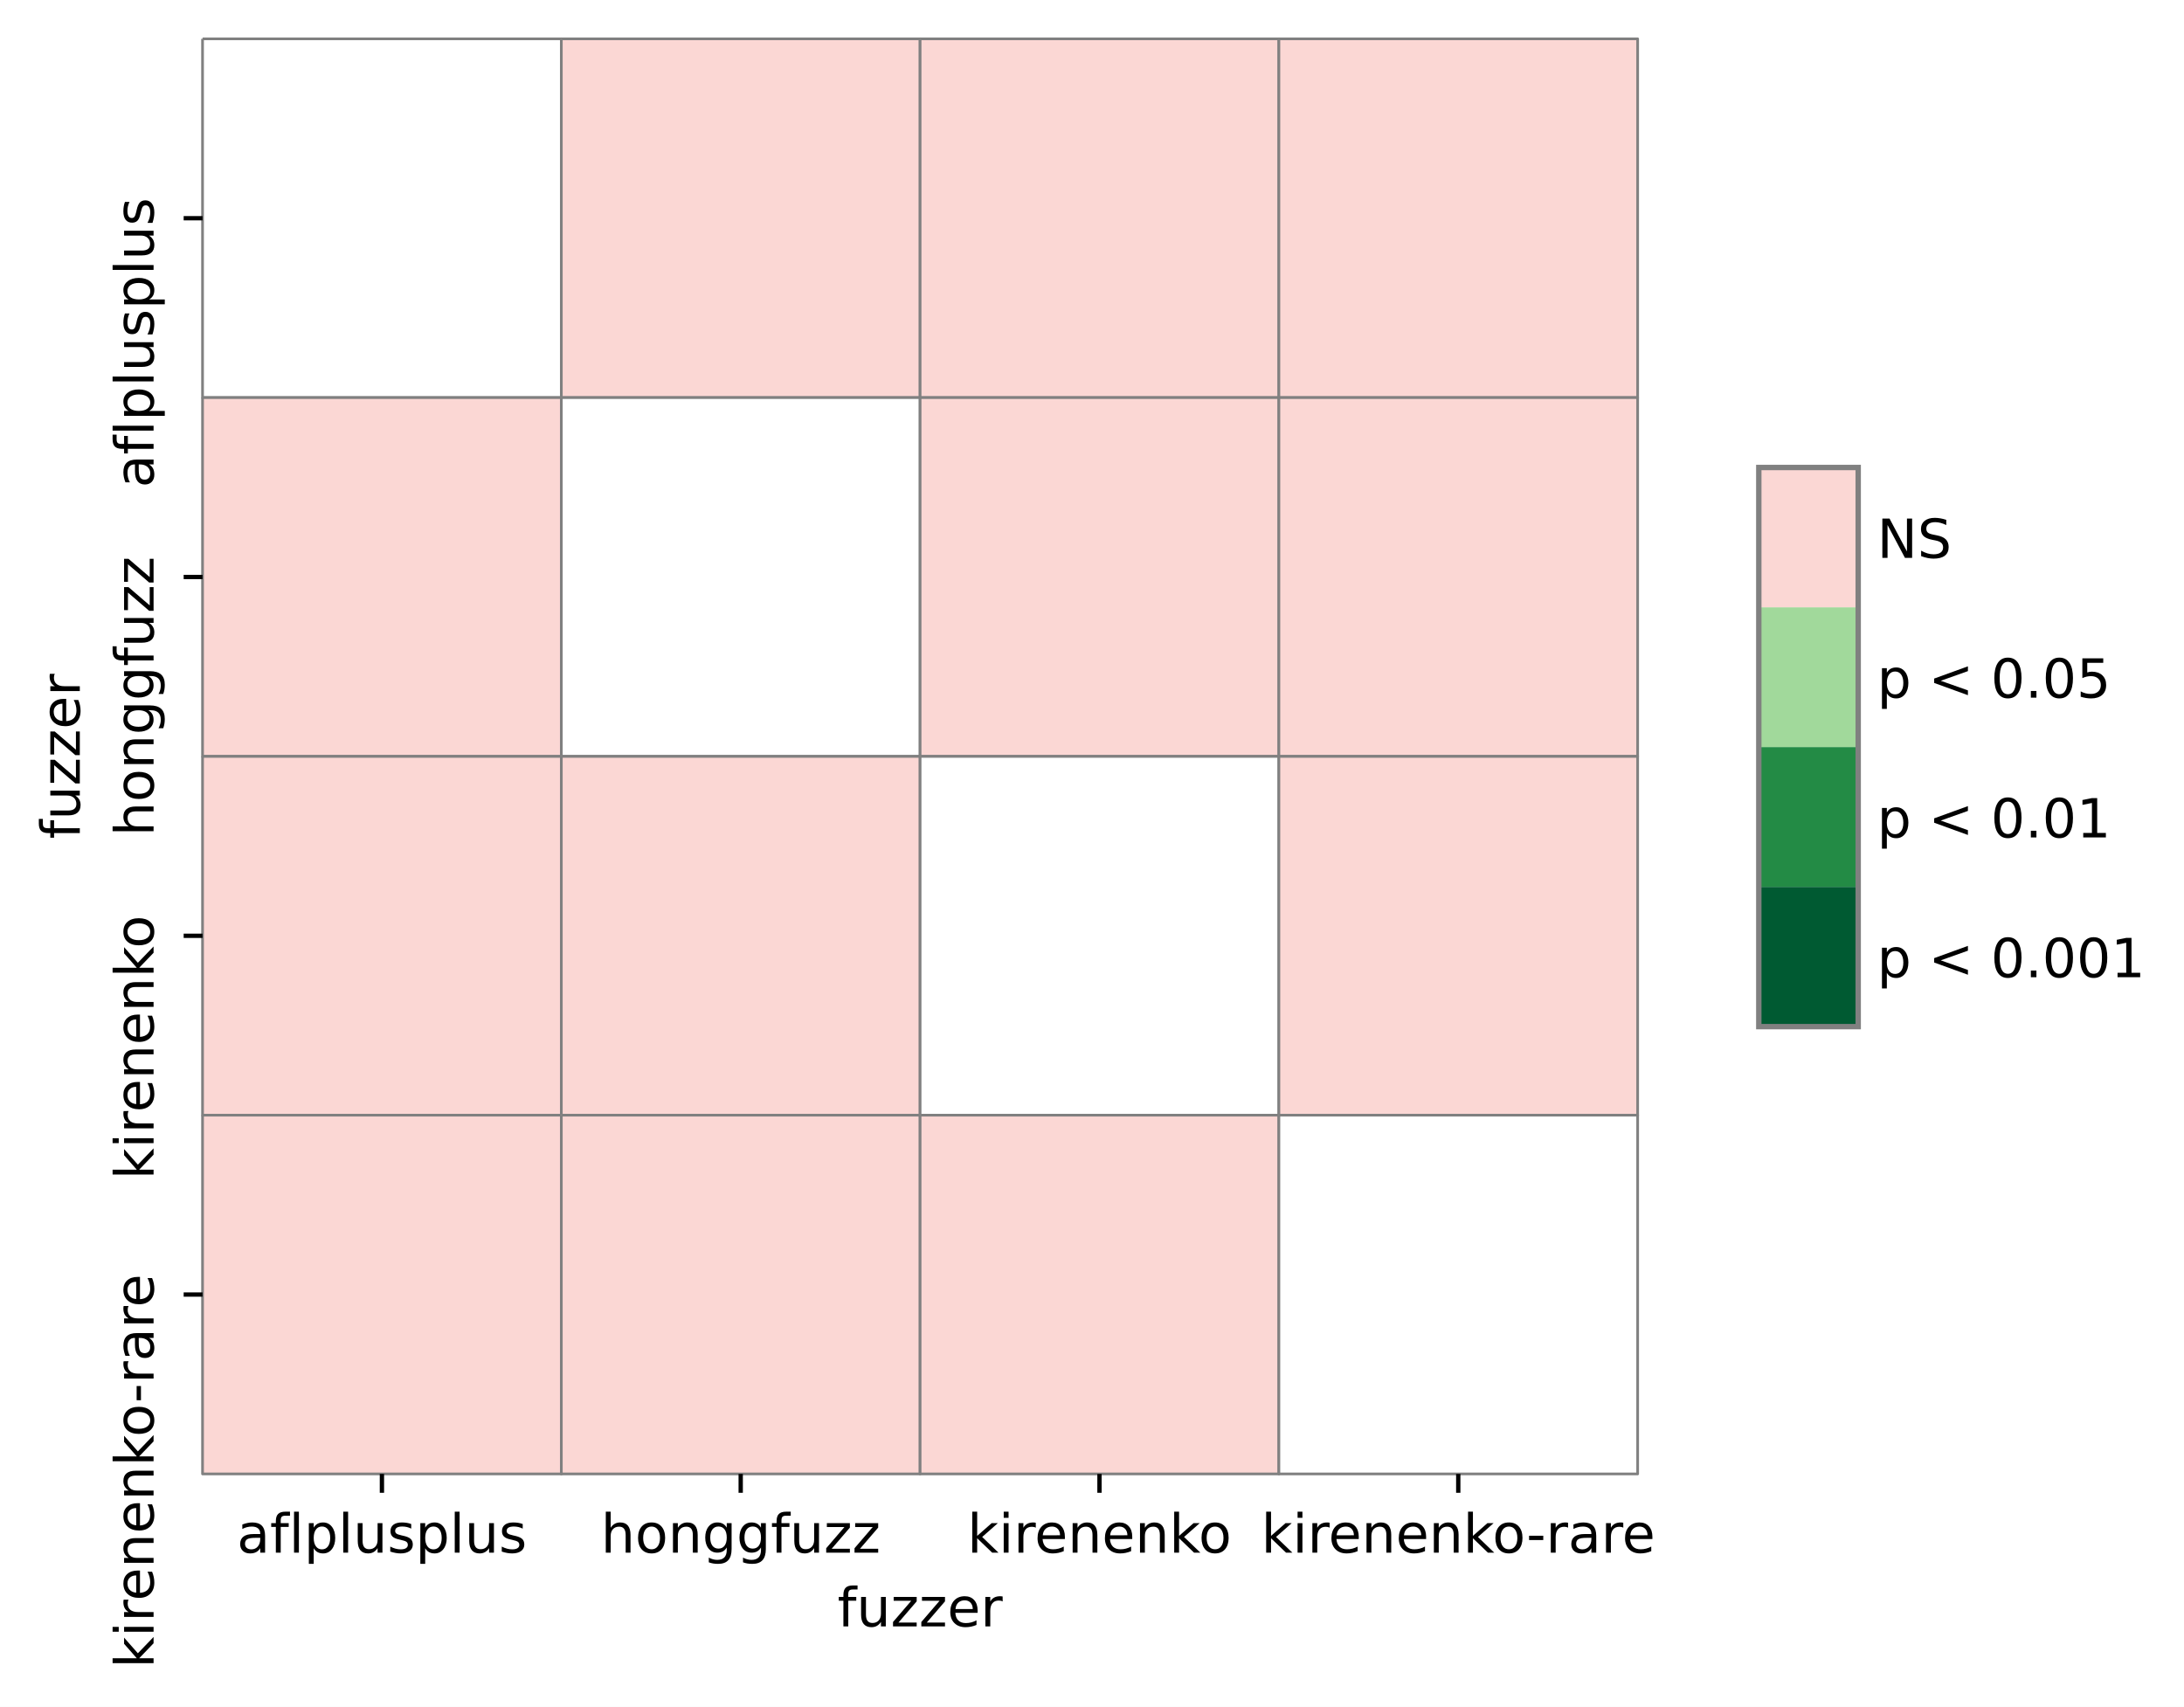
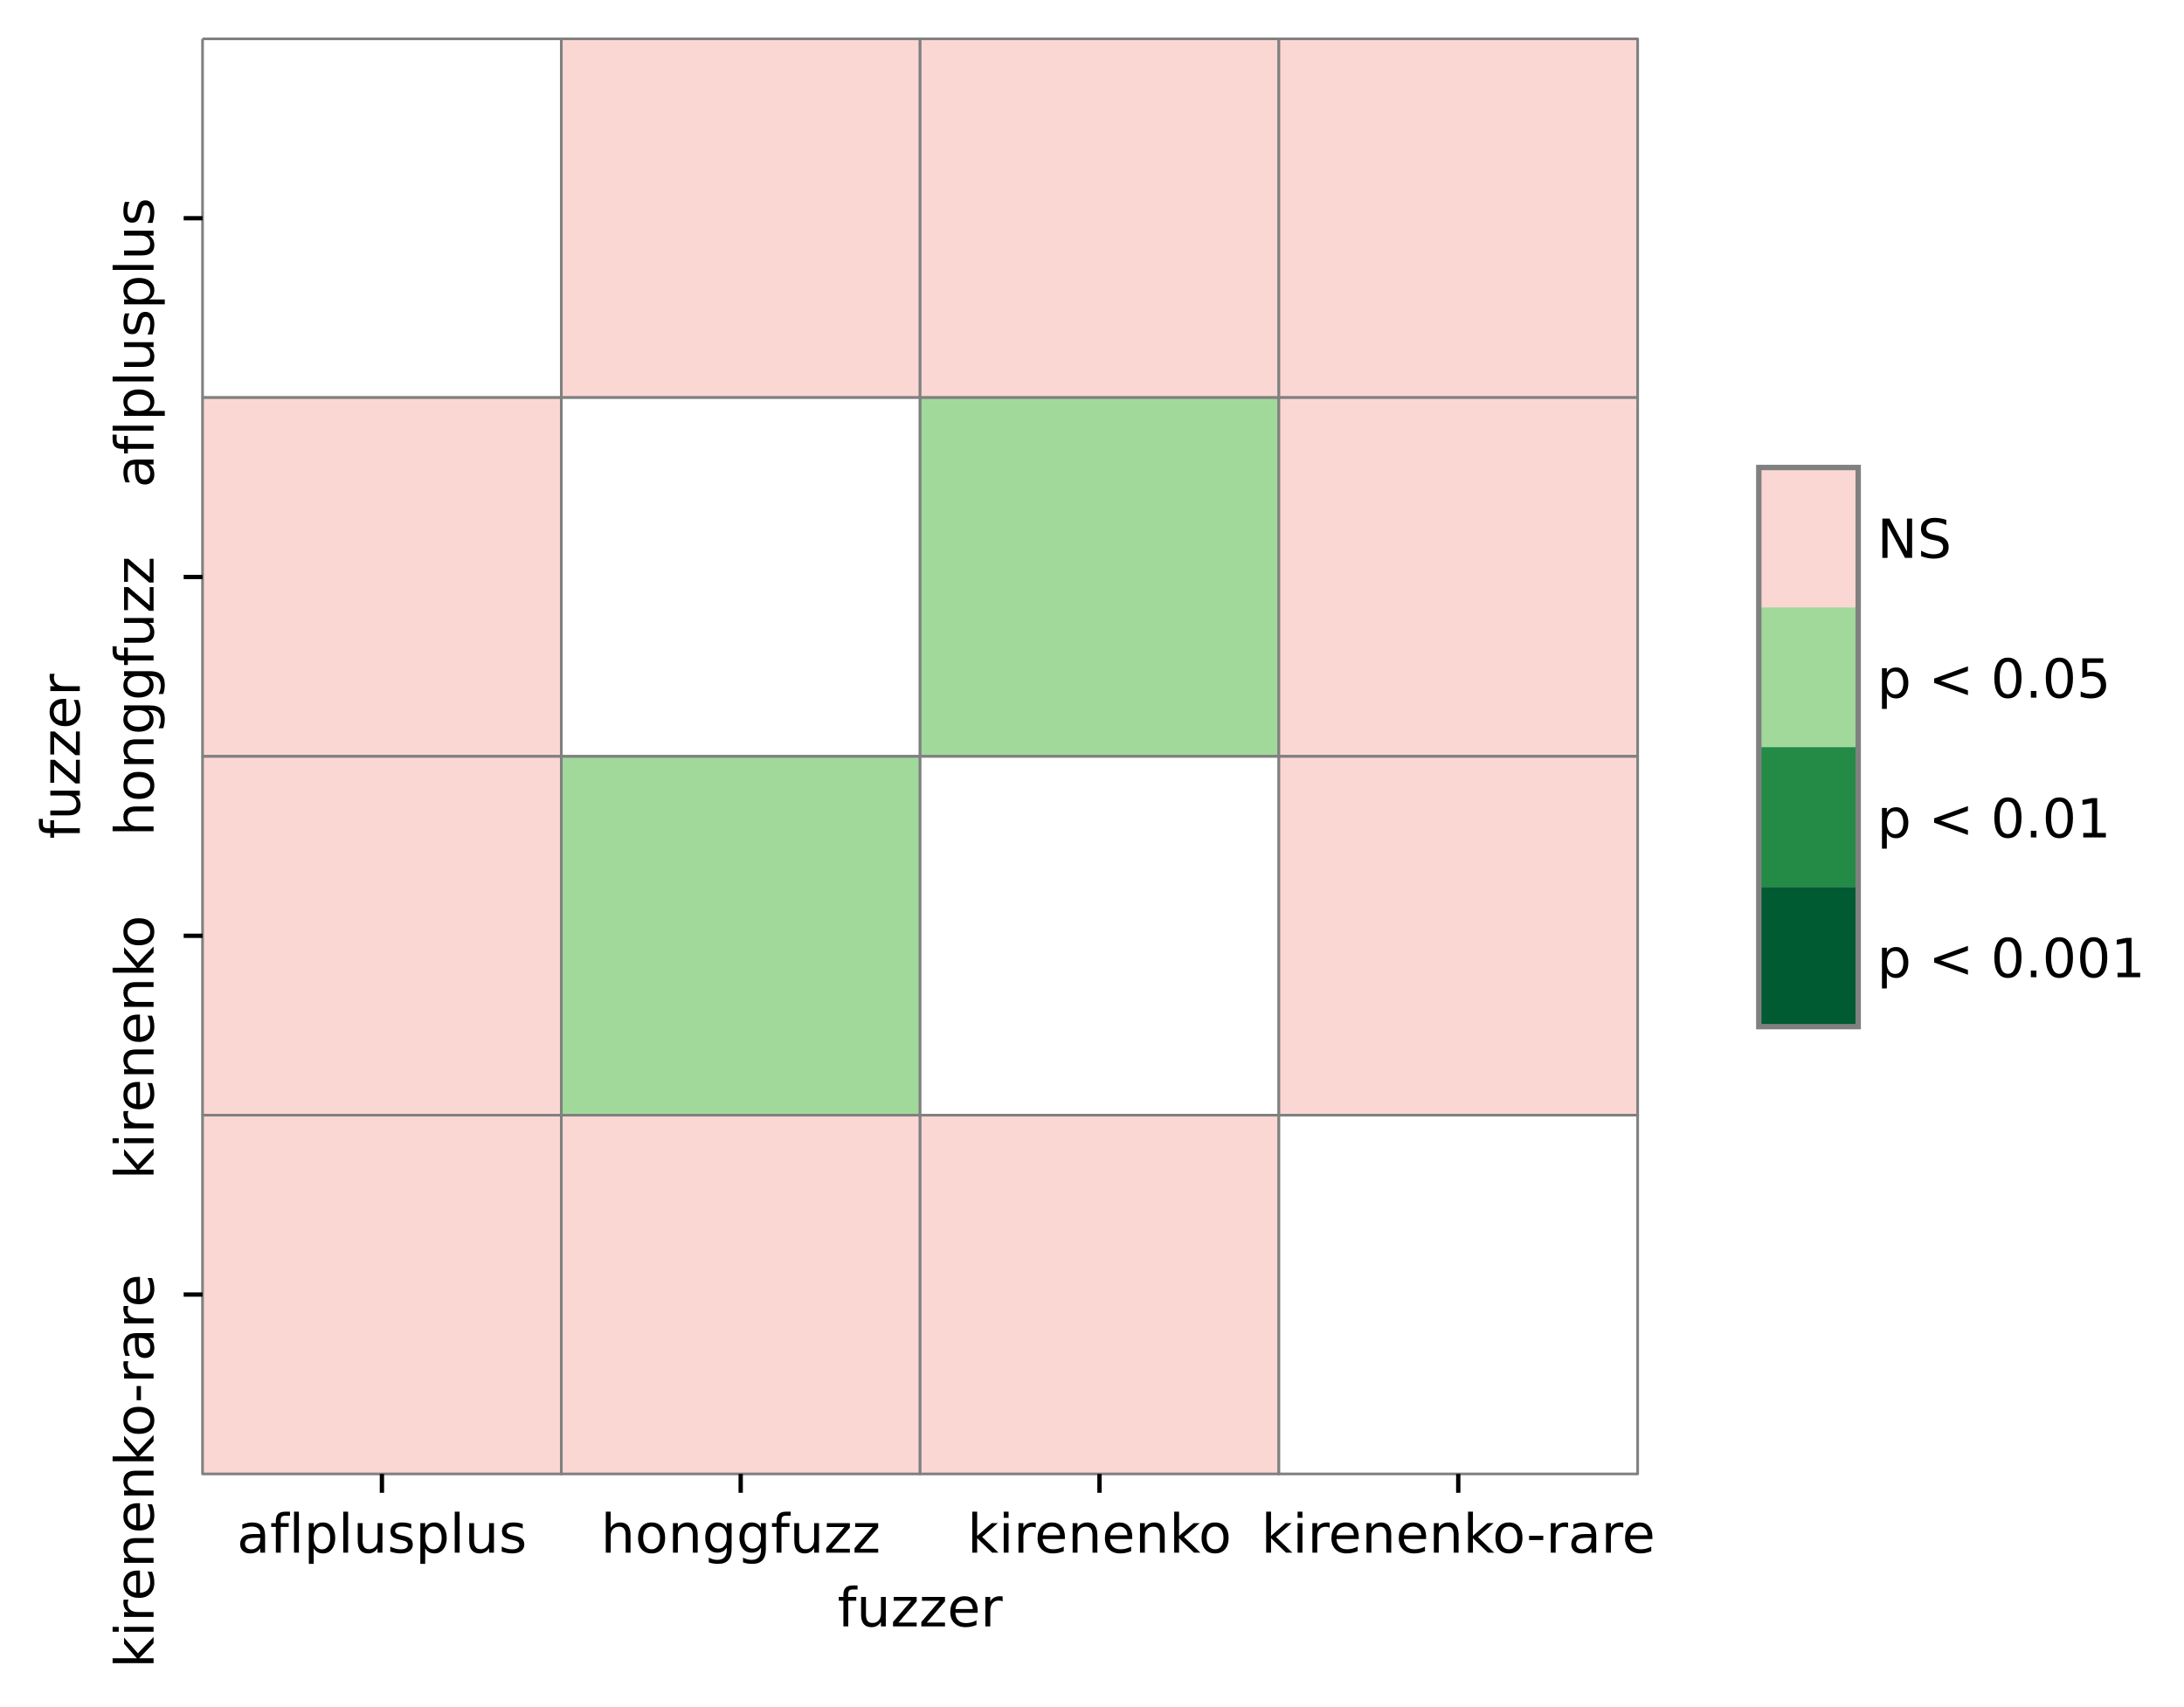
<svg xmlns="http://www.w3.org/2000/svg" xmlns:xlink="http://www.w3.org/1999/xlink" height="316.505pt" version="1.1" viewBox="0 0 404.977 316.505" width="404.977pt">
  <defs>
    <style type="text/css">*{stroke-linecap:butt;stroke-linejoin:round;}</style>
  </defs>
  <g id="figure_1">
    <g id="patch_1">
      <path d="M 0 316.505  L 404.977 316.505  L 404.977 0  L 0 0  z " style="fill:#ffffff;" />
    </g>
    <g id="axes_1">
      <g id="patch_2">
        <path d="M 37.556 273.312  L 303.668 273.312  L 303.668 7.2  L 37.556 7.2  z " style="fill:#ffffff;" />
      </g>
      <g id="QuadMesh_1">
        <path d="M 37.556 7.2  L 104.084 7.2  L 104.084 73.728  L 37.556 73.728  L 37.556 7.2  " style="fill:#ffffff;stroke:#808080;stroke-width:0.5;" />
        <path d="M 104.084 7.2  L 170.612 7.2  L 170.612 73.728  L 104.084 73.728  L 104.084 7.2  " style="fill:#fbd7d4;stroke:#808080;stroke-width:0.5;" />
        <path d="M 170.612 7.2  L 237.14 7.2  L 237.14 73.728  L 170.612 73.728  L 170.612 7.2  " style="fill:#fbd7d4;stroke:#808080;stroke-width:0.5;" />
        <path d="M 237.14 7.2  L 303.668 7.2  L 303.668 73.728  L 237.14 73.728  L 237.14 7.2  " style="fill:#fbd7d4;stroke:#808080;stroke-width:0.5;" />
        <path d="M 37.556 73.728  L 104.084 73.728  L 104.084 140.256  L 37.556 140.256  L 37.556 73.728  " style="fill:#fbd7d4;stroke:#808080;stroke-width:0.5;" />
        <path d="M 104.084 73.728  L 170.612 73.728  L 170.612 140.256  L 104.084 140.256  L 104.084 73.728  " style="fill:#ffffff;stroke:#808080;stroke-width:0.5;" />
-         <path d="M 170.612 73.728  L 237.14 73.728  L 237.14 140.256  L 170.612 140.256  L 170.612 73.728  " style="fill:#fbd7d4;stroke:#808080;stroke-width:0.5;" />
+         <path d="M 170.612 73.728  L 237.14 73.728  L 237.14 140.256  L 170.612 140.256  L 170.612 73.728  " style="fill:#a1d99b;stroke:#808080;stroke-width:0.5;" />
        <path d="M 237.14 73.728  L 303.668 73.728  L 303.668 140.256  L 237.14 140.256  L 237.14 73.728  " style="fill:#fbd7d4;stroke:#808080;stroke-width:0.5;" />
        <path d="M 37.556 140.256  L 104.084 140.256  L 104.084 206.784  L 37.556 206.784  L 37.556 140.256  " style="fill:#fbd7d4;stroke:#808080;stroke-width:0.5;" />
-         <path d="M 104.084 140.256  L 170.612 140.256  L 170.612 206.784  L 104.084 206.784  L 104.084 140.256  " style="fill:#fbd7d4;stroke:#808080;stroke-width:0.5;" />
+         <path d="M 104.084 140.256  L 170.612 140.256  L 170.612 206.784  L 104.084 206.784  L 104.084 140.256  " style="fill:#a1d99b;stroke:#808080;stroke-width:0.5;" />
        <path d="M 170.612 140.256  L 237.14 140.256  L 237.14 206.784  L 170.612 206.784  L 170.612 140.256  " style="fill:#ffffff;stroke:#808080;stroke-width:0.5;" />
        <path d="M 237.14 140.256  L 303.668 140.256  L 303.668 206.784  L 237.14 206.784  L 237.14 140.256  " style="fill:#fbd7d4;stroke:#808080;stroke-width:0.5;" />
        <path d="M 37.556 206.784  L 104.084 206.784  L 104.084 273.312  L 37.556 273.312  L 37.556 206.784  " style="fill:#fbd7d4;stroke:#808080;stroke-width:0.5;" />
        <path d="M 104.084 206.784  L 170.612 206.784  L 170.612 273.312  L 104.084 273.312  L 104.084 206.784  " style="fill:#fbd7d4;stroke:#808080;stroke-width:0.5;" />
        <path d="M 170.612 206.784  L 237.14 206.784  L 237.14 273.312  L 170.612 273.312  L 170.612 206.784  " style="fill:#fbd7d4;stroke:#808080;stroke-width:0.5;" />
        <path d="M 237.14 206.784  L 303.668 206.784  L 303.668 273.312  L 237.14 273.312  L 237.14 206.784  " style="fill:#ffffff;stroke:#808080;stroke-width:0.5;" />
      </g>
      <g id="matplotlib.axis_1">
        <g id="xtick_1">
          <g id="line2d_1">
            <defs>
-               <path d="M 0 0  L 0 3.5  " id="m2796fedbeb" style="stroke:#000000;stroke-width:0.8;" />
+               <path d="M 0 0  L 0 3.5  " id="m674d9c1a07" style="stroke:#000000;stroke-width:0.8;" />
            </defs>
            <g>
-               <use style="stroke:#000000;stroke-width:0.8;" x="70.82" xlink:href="#m2796fedbeb" y="273.312" />
+               <use style="stroke:#000000;stroke-width:0.8;" x="70.82" xlink:href="#m674d9c1a07" y="273.312" />
            </g>
          </g>
          <g id="text_1">
            <g transform="translate(43.93353 287.9104)scale(0.1 -0.1)">
              <defs>
                <path d="M 34.281 27.484  Q 23.391 27.484 19.188 25  Q 14.984 22.516 14.984 16.5  Q 14.984 11.719 18.141 8.906  Q 21.297 6.109 26.703 6.109  Q 34.188 6.109 38.703 11.406  Q 43.219 16.703 43.219 25.484  L 43.219 27.484  z M 52.203 31.203  L 52.203 0  L 43.219 0  L 43.219 8.297  Q 40.141 3.328 35.547 0.953  Q 30.953 -1.422 24.312 -1.422  Q 15.922 -1.422 10.953 3.297  Q 6 8.016 6 15.922  Q 6 25.141 12.172 29.828  Q 18.359 34.516 30.609 34.516  L 43.219 34.516  L 43.219 35.406  Q 43.219 41.609 39.141 45  Q 35.062 48.391 27.688 48.391  Q 23 48.391 18.547 47.266  Q 14.109 46.141 10.016 43.891  L 10.016 52.203  Q 14.938 54.109 19.578 55.047  Q 24.219 56 28.609 56  Q 40.484 56 46.344 49.844  Q 52.203 43.703 52.203 31.203  z " id="DejaVuSans-97" />
                <path d="M 37.109 75.984  L 37.109 68.5  L 28.516 68.5  Q 23.688 68.5 21.797 66.547  Q 19.922 64.594 19.922 59.516  L 19.922 54.688  L 34.719 54.688  L 34.719 47.703  L 19.922 47.703  L 19.922 0  L 10.891 0  L 10.891 47.703  L 2.297 47.703  L 2.297 54.688  L 10.891 54.688  L 10.891 58.5  Q 10.891 67.625 15.141 71.797  Q 19.391 75.984 28.609 75.984  z " id="DejaVuSans-102" />
                <path d="M 9.422 75.984  L 18.406 75.984  L 18.406 0  L 9.422 0  z " id="DejaVuSans-108" />
                <path d="M 18.109 8.203  L 18.109 -20.797  L 9.078 -20.797  L 9.078 54.688  L 18.109 54.688  L 18.109 46.391  Q 20.953 51.266 25.266 53.625  Q 29.594 56 35.594 56  Q 45.562 56 51.781 48.094  Q 58.016 40.188 58.016 27.297  Q 58.016 14.406 51.781 6.484  Q 45.562 -1.422 35.594 -1.422  Q 29.594 -1.422 25.266 0.953  Q 20.953 3.328 18.109 8.203  z M 48.688 27.297  Q 48.688 37.203 44.609 42.844  Q 40.531 48.484 33.406 48.484  Q 26.266 48.484 22.188 42.844  Q 18.109 37.203 18.109 27.297  Q 18.109 17.391 22.188 11.75  Q 26.266 6.109 33.406 6.109  Q 40.531 6.109 44.609 11.75  Q 48.688 17.391 48.688 27.297  z " id="DejaVuSans-112" />
                <path d="M 8.5 21.578  L 8.5 54.688  L 17.484 54.688  L 17.484 21.922  Q 17.484 14.156 20.5 10.266  Q 23.531 6.391 29.594 6.391  Q 36.859 6.391 41.078 11.031  Q 45.312 15.672 45.312 23.688  L 45.312 54.688  L 54.297 54.688  L 54.297 0  L 45.312 0  L 45.312 8.406  Q 42.047 3.422 37.719 1  Q 33.406 -1.422 27.688 -1.422  Q 18.266 -1.422 13.375 4.438  Q 8.5 10.297 8.5 21.578  z M 31.109 56  z " id="DejaVuSans-117" />
                <path d="M 44.281 53.078  L 44.281 44.578  Q 40.484 46.531 36.375 47.5  Q 32.281 48.484 27.875 48.484  Q 21.188 48.484 17.844 46.438  Q 14.5 44.391 14.5 40.281  Q 14.5 37.156 16.891 35.375  Q 19.281 33.594 26.516 31.984  L 29.594 31.297  Q 39.156 29.25 43.188 25.516  Q 47.219 21.781 47.219 15.094  Q 47.219 7.469 41.188 3.016  Q 35.156 -1.422 24.609 -1.422  Q 20.219 -1.422 15.453 -0.562  Q 10.688 0.297 5.422 2  L 5.422 11.281  Q 10.406 8.688 15.234 7.391  Q 20.062 6.109 24.812 6.109  Q 31.156 6.109 34.562 8.281  Q 37.984 10.453 37.984 14.406  Q 37.984 18.062 35.516 20.016  Q 33.062 21.969 24.703 23.781  L 21.578 24.516  Q 13.234 26.266 9.516 29.906  Q 5.812 33.547 5.812 39.891  Q 5.812 47.609 11.281 51.797  Q 16.75 56 26.812 56  Q 31.781 56 36.172 55.266  Q 40.578 54.547 44.281 53.078  z " id="DejaVuSans-115" />
              </defs>
              <use xlink:href="#DejaVuSans-97" />
              <use x="61.279" xlink:href="#DejaVuSans-102" />
              <use x="96.484" xlink:href="#DejaVuSans-108" />
              <use x="124.268" xlink:href="#DejaVuSans-112" />
              <use x="187.744" xlink:href="#DejaVuSans-108" />
              <use x="215.527" xlink:href="#DejaVuSans-117" />
              <use x="278.906" xlink:href="#DejaVuSans-115" />
              <use x="331.006" xlink:href="#DejaVuSans-112" />
              <use x="394.482" xlink:href="#DejaVuSans-108" />
              <use x="422.266" xlink:href="#DejaVuSans-117" />
              <use x="485.645" xlink:href="#DejaVuSans-115" />
            </g>
          </g>
        </g>
        <g id="xtick_2">
          <g id="line2d_2">
            <g>
-               <use style="stroke:#000000;stroke-width:0.8;" x="137.348" xlink:href="#m2796fedbeb" y="273.312" />
+               <use style="stroke:#000000;stroke-width:0.8;" x="137.348" xlink:href="#m674d9c1a07" y="273.312" />
            </g>
          </g>
          <g id="text_2">
            <g transform="translate(111.4256 287.9104)scale(0.1 -0.1)">
              <defs>
                <path d="M 54.891 33.016  L 54.891 0  L 45.906 0  L 45.906 32.719  Q 45.906 40.484 42.875 44.328  Q 39.844 48.188 33.797 48.188  Q 26.516 48.188 22.312 43.547  Q 18.109 38.922 18.109 30.906  L 18.109 0  L 9.078 0  L 9.078 75.984  L 18.109 75.984  L 18.109 46.188  Q 21.344 51.125 25.703 53.562  Q 30.078 56 35.797 56  Q 45.219 56 50.047 50.172  Q 54.891 44.344 54.891 33.016  z " id="DejaVuSans-104" />
                <path d="M 30.609 48.391  Q 23.391 48.391 19.188 42.75  Q 14.984 37.109 14.984 27.297  Q 14.984 17.484 19.156 11.844  Q 23.344 6.203 30.609 6.203  Q 37.797 6.203 41.984 11.859  Q 46.188 17.531 46.188 27.297  Q 46.188 37.016 41.984 42.703  Q 37.797 48.391 30.609 48.391  z M 30.609 56  Q 42.328 56 49.016 48.375  Q 55.719 40.766 55.719 27.297  Q 55.719 13.875 49.016 6.219  Q 42.328 -1.422 30.609 -1.422  Q 18.844 -1.422 12.172 6.219  Q 5.516 13.875 5.516 27.297  Q 5.516 40.766 12.172 48.375  Q 18.844 56 30.609 56  z " id="DejaVuSans-111" />
                <path d="M 54.891 33.016  L 54.891 0  L 45.906 0  L 45.906 32.719  Q 45.906 40.484 42.875 44.328  Q 39.844 48.188 33.797 48.188  Q 26.516 48.188 22.312 43.547  Q 18.109 38.922 18.109 30.906  L 18.109 0  L 9.078 0  L 9.078 54.688  L 18.109 54.688  L 18.109 46.188  Q 21.344 51.125 25.703 53.562  Q 30.078 56 35.797 56  Q 45.219 56 50.047 50.172  Q 54.891 44.344 54.891 33.016  z " id="DejaVuSans-110" />
                <path d="M 45.406 27.984  Q 45.406 37.75 41.375 43.109  Q 37.359 48.484 30.078 48.484  Q 22.859 48.484 18.828 43.109  Q 14.797 37.75 14.797 27.984  Q 14.797 18.266 18.828 12.891  Q 22.859 7.516 30.078 7.516  Q 37.359 7.516 41.375 12.891  Q 45.406 18.266 45.406 27.984  z M 54.391 6.781  Q 54.391 -7.172 48.188 -13.984  Q 42 -20.797 29.203 -20.797  Q 24.469 -20.797 20.266 -20.094  Q 16.062 -19.391 12.109 -17.922  L 12.109 -9.188  Q 16.062 -11.328 19.922 -12.344  Q 23.781 -13.375 27.781 -13.375  Q 36.625 -13.375 41.016 -8.766  Q 45.406 -4.156 45.406 5.172  L 45.406 9.625  Q 42.625 4.781 38.281 2.391  Q 33.938 0 27.875 0  Q 17.828 0 11.672 7.656  Q 5.516 15.328 5.516 27.984  Q 5.516 40.672 11.672 48.328  Q 17.828 56 27.875 56  Q 33.938 56 38.281 53.609  Q 42.625 51.219 45.406 46.391  L 45.406 54.688  L 54.391 54.688  z " id="DejaVuSans-103" />
                <path d="M 5.516 54.688  L 48.188 54.688  L 48.188 46.484  L 14.406 7.172  L 48.188 7.172  L 48.188 0  L 4.297 0  L 4.297 8.203  L 38.094 47.516  L 5.516 47.516  z " id="DejaVuSans-122" />
              </defs>
              <use xlink:href="#DejaVuSans-104" />
              <use x="63.379" xlink:href="#DejaVuSans-111" />
              <use x="124.561" xlink:href="#DejaVuSans-110" />
              <use x="187.939" xlink:href="#DejaVuSans-103" />
              <use x="251.416" xlink:href="#DejaVuSans-103" />
              <use x="314.893" xlink:href="#DejaVuSans-102" />
              <use x="350.098" xlink:href="#DejaVuSans-117" />
              <use x="413.477" xlink:href="#DejaVuSans-122" />
              <use x="465.967" xlink:href="#DejaVuSans-122" />
            </g>
          </g>
        </g>
        <g id="xtick_3">
          <g id="line2d_3">
            <g>
-               <use style="stroke:#000000;stroke-width:0.8;" x="203.876" xlink:href="#m2796fedbeb" y="273.312" />
+               <use style="stroke:#000000;stroke-width:0.8;" x="203.876" xlink:href="#m674d9c1a07" y="273.312" />
            </g>
          </g>
          <g id="text_3">
            <g transform="translate(179.3848 287.9104)scale(0.1 -0.1)">
              <defs>
                <path d="M 9.078 75.984  L 18.109 75.984  L 18.109 31.109  L 44.922 54.688  L 56.391 54.688  L 27.391 29.109  L 57.625 0  L 45.906 0  L 18.109 26.703  L 18.109 0  L 9.078 0  z " id="DejaVuSans-107" />
                <path d="M 9.422 54.688  L 18.406 54.688  L 18.406 0  L 9.422 0  z M 9.422 75.984  L 18.406 75.984  L 18.406 64.594  L 9.422 64.594  z " id="DejaVuSans-105" />
                <path d="M 41.109 46.297  Q 39.594 47.172 37.812 47.578  Q 36.031 48 33.891 48  Q 26.266 48 22.188 43.047  Q 18.109 38.094 18.109 28.812  L 18.109 0  L 9.078 0  L 9.078 54.688  L 18.109 54.688  L 18.109 46.188  Q 20.953 51.172 25.484 53.578  Q 30.031 56 36.531 56  Q 37.453 56 38.578 55.875  Q 39.703 55.766 41.062 55.516  z " id="DejaVuSans-114" />
                <path d="M 56.203 29.594  L 56.203 25.203  L 14.891 25.203  Q 15.484 15.922 20.484 11.062  Q 25.484 6.203 34.422 6.203  Q 39.594 6.203 44.453 7.469  Q 49.312 8.734 54.109 11.281  L 54.109 2.781  Q 49.266 0.734 44.188 -0.344  Q 39.109 -1.422 33.891 -1.422  Q 20.797 -1.422 13.156 6.188  Q 5.516 13.812 5.516 26.812  Q 5.516 40.234 12.766 48.109  Q 20.016 56 32.328 56  Q 43.359 56 49.781 48.891  Q 56.203 41.797 56.203 29.594  z M 47.219 32.234  Q 47.125 39.594 43.094 43.984  Q 39.062 48.391 32.422 48.391  Q 24.906 48.391 20.391 44.141  Q 15.875 39.891 15.188 32.172  z " id="DejaVuSans-101" />
              </defs>
              <use xlink:href="#DejaVuSans-107" />
              <use x="57.91" xlink:href="#DejaVuSans-105" />
              <use x="85.693" xlink:href="#DejaVuSans-114" />
              <use x="124.557" xlink:href="#DejaVuSans-101" />
              <use x="186.08" xlink:href="#DejaVuSans-110" />
              <use x="249.459" xlink:href="#DejaVuSans-101" />
              <use x="310.982" xlink:href="#DejaVuSans-110" />
              <use x="374.361" xlink:href="#DejaVuSans-107" />
              <use x="428.646" xlink:href="#DejaVuSans-111" />
            </g>
          </g>
        </g>
        <g id="xtick_4">
          <g id="line2d_4">
            <g>
-               <use style="stroke:#000000;stroke-width:0.8;" x="270.404" xlink:href="#m2796fedbeb" y="273.312" />
+               <use style="stroke:#000000;stroke-width:0.8;" x="270.404" xlink:href="#m674d9c1a07" y="273.312" />
            </g>
          </g>
          <g id="text_4">
            <g transform="translate(233.8761 287.9104)scale(0.1 -0.1)">
              <defs>
                <path d="M 4.891 31.391  L 31.203 31.391  L 31.203 23.391  L 4.891 23.391  z " id="DejaVuSans-45" />
              </defs>
              <use xlink:href="#DejaVuSans-107" />
              <use x="57.91" xlink:href="#DejaVuSans-105" />
              <use x="85.693" xlink:href="#DejaVuSans-114" />
              <use x="124.557" xlink:href="#DejaVuSans-101" />
              <use x="186.08" xlink:href="#DejaVuSans-110" />
              <use x="249.459" xlink:href="#DejaVuSans-101" />
              <use x="310.982" xlink:href="#DejaVuSans-110" />
              <use x="374.361" xlink:href="#DejaVuSans-107" />
              <use x="428.646" xlink:href="#DejaVuSans-111" />
              <use x="491.703" xlink:href="#DejaVuSans-45" />
              <use x="527.787" xlink:href="#DejaVuSans-114" />
              <use x="568.9" xlink:href="#DejaVuSans-97" />
              <use x="630.18" xlink:href="#DejaVuSans-114" />
              <use x="669.043" xlink:href="#DejaVuSans-101" />
            </g>
          </g>
        </g>
        <g id="text_5">
          <g transform="translate(155.3029 301.5886)scale(0.1 -0.1)">
            <use xlink:href="#DejaVuSans-102" />
            <use x="35.205" xlink:href="#DejaVuSans-117" />
            <use x="98.584" xlink:href="#DejaVuSans-122" />
            <use x="151.074" xlink:href="#DejaVuSans-122" />
            <use x="203.564" xlink:href="#DejaVuSans-101" />
            <use x="265.088" xlink:href="#DejaVuSans-114" />
          </g>
        </g>
      </g>
      <g id="matplotlib.axis_2">
        <g id="ytick_1">
          <g id="line2d_5">
            <defs>
-               <path d="M 0 0  L -3.5 0  " id="m45eceec1b0" style="stroke:#000000;stroke-width:0.8;" />
+               <path d="M 0 0  L -3.5 0  " id="m43328403ca" style="stroke:#000000;stroke-width:0.8;" />
            </defs>
            <g>
-               <use style="stroke:#000000;stroke-width:0.8;" x="37.556" xlink:href="#m45eceec1b0" y="40.464" />
+               <use style="stroke:#000000;stroke-width:0.8;" x="37.556" xlink:href="#m43328403ca" y="40.464" />
            </g>
          </g>
          <g id="text_6">
            <g transform="translate(28.47656 90.43822)rotate(-90)scale(0.1 -0.1)">
              <use xlink:href="#DejaVuSans-97" />
              <use x="61.279" xlink:href="#DejaVuSans-102" />
              <use x="96.484" xlink:href="#DejaVuSans-108" />
              <use x="124.268" xlink:href="#DejaVuSans-112" />
              <use x="187.744" xlink:href="#DejaVuSans-108" />
              <use x="215.527" xlink:href="#DejaVuSans-117" />
              <use x="278.906" xlink:href="#DejaVuSans-115" />
              <use x="331.006" xlink:href="#DejaVuSans-112" />
              <use x="394.482" xlink:href="#DejaVuSans-108" />
              <use x="422.266" xlink:href="#DejaVuSans-117" />
              <use x="485.645" xlink:href="#DejaVuSans-115" />
            </g>
          </g>
        </g>
        <g id="ytick_2">
          <g id="line2d_6">
            <g>
-               <use style="stroke:#000000;stroke-width:0.8;" x="37.556" xlink:href="#m45eceec1b0" y="106.992" />
+               <use style="stroke:#000000;stroke-width:0.8;" x="37.556" xlink:href="#m43328403ca" y="106.992" />
            </g>
          </g>
          <g id="text_7">
            <g transform="translate(28.47656 155.0381)rotate(-90)scale(0.1 -0.1)">
              <use xlink:href="#DejaVuSans-104" />
              <use x="63.379" xlink:href="#DejaVuSans-111" />
              <use x="124.561" xlink:href="#DejaVuSans-110" />
              <use x="187.939" xlink:href="#DejaVuSans-103" />
              <use x="251.416" xlink:href="#DejaVuSans-103" />
              <use x="314.893" xlink:href="#DejaVuSans-102" />
              <use x="350.098" xlink:href="#DejaVuSans-117" />
              <use x="413.477" xlink:href="#DejaVuSans-122" />
              <use x="465.967" xlink:href="#DejaVuSans-122" />
            </g>
          </g>
        </g>
        <g id="ytick_3">
          <g id="line2d_7">
            <g>
-               <use style="stroke:#000000;stroke-width:0.8;" x="37.556" xlink:href="#m45eceec1b0" y="173.52" />
+               <use style="stroke:#000000;stroke-width:0.8;" x="37.556" xlink:href="#m43328403ca" y="173.52" />
            </g>
          </g>
          <g id="text_8">
            <g transform="translate(28.47656 218.7036)rotate(-90)scale(0.1 -0.1)">
              <use xlink:href="#DejaVuSans-107" />
              <use x="57.91" xlink:href="#DejaVuSans-105" />
              <use x="85.693" xlink:href="#DejaVuSans-114" />
              <use x="124.557" xlink:href="#DejaVuSans-101" />
              <use x="186.08" xlink:href="#DejaVuSans-110" />
              <use x="249.459" xlink:href="#DejaVuSans-101" />
              <use x="310.982" xlink:href="#DejaVuSans-110" />
              <use x="374.361" xlink:href="#DejaVuSans-107" />
              <use x="428.646" xlink:href="#DejaVuSans-111" />
            </g>
          </g>
        </g>
        <g id="ytick_4">
          <g id="line2d_8">
            <g>
-               <use style="stroke:#000000;stroke-width:0.8;" x="37.556" xlink:href="#m45eceec1b0" y="240.048" />
+               <use style="stroke:#000000;stroke-width:0.8;" x="37.556" xlink:href="#m43328403ca" y="240.048" />
            </g>
          </g>
          <g id="text_9">
            <g transform="translate(28.47656 309.305)rotate(-90)scale(0.1 -0.1)">
              <use xlink:href="#DejaVuSans-107" />
              <use x="57.91" xlink:href="#DejaVuSans-105" />
              <use x="85.693" xlink:href="#DejaVuSans-114" />
              <use x="124.557" xlink:href="#DejaVuSans-101" />
              <use x="186.08" xlink:href="#DejaVuSans-110" />
              <use x="249.459" xlink:href="#DejaVuSans-101" />
              <use x="310.982" xlink:href="#DejaVuSans-110" />
              <use x="374.361" xlink:href="#DejaVuSans-107" />
              <use x="428.646" xlink:href="#DejaVuSans-111" />
              <use x="491.703" xlink:href="#DejaVuSans-45" />
              <use x="527.787" xlink:href="#DejaVuSans-114" />
              <use x="568.9" xlink:href="#DejaVuSans-97" />
              <use x="630.18" xlink:href="#DejaVuSans-114" />
              <use x="669.043" xlink:href="#DejaVuSans-101" />
            </g>
          </g>
        </g>
        <g id="text_10">
          <g transform="translate(14.79844 155.5654)rotate(-90)scale(0.1 -0.1)">
            <use xlink:href="#DejaVuSans-102" />
            <use x="35.205" xlink:href="#DejaVuSans-117" />
            <use x="98.584" xlink:href="#DejaVuSans-122" />
            <use x="151.074" xlink:href="#DejaVuSans-122" />
            <use x="203.564" xlink:href="#DejaVuSans-101" />
            <use x="265.088" xlink:href="#DejaVuSans-114" />
          </g>
        </g>
      </g>
    </g>
    <g id="axes_2">
      <g id="patch_3">
-         <path clip-path="url(#pcaecf3840b)" d="M 326.132 190.368  L 326.132 164.448  L 326.132 112.608  L 326.132 86.688  L 344.564 86.688  L 344.564 112.608  L 344.564 164.448  L 344.564 190.368  z " style="fill:#ffffff;stroke:#ffffff;stroke-linejoin:miter;stroke-width:0.01;" />
+         <path clip-path="url(#p431fc727ae)" d="M 326.132 190.368  L 326.132 164.448  L 326.132 112.608  L 326.132 86.688  L 344.564 86.688  L 344.564 112.608  L 344.564 164.448  L 344.564 190.368  z " style="fill:#ffffff;stroke:#ffffff;stroke-linejoin:miter;stroke-width:0.01;" />
      </g>
      <g id="QuadMesh_2">
-         <path clip-path="url(#pcaecf3840b)" d="M 326.132 190.368  L 344.564 190.368  L 344.564 164.448  L 326.132 164.448  L 326.132 190.368  " style="fill:#005a32;" />
-         <path clip-path="url(#pcaecf3840b)" d="M 326.132 164.448  L 344.564 164.448  L 344.564 138.528  L 326.132 138.528  L 326.132 164.448  " style="fill:#238b45;" />
-         <path clip-path="url(#pcaecf3840b)" d="M 326.132 138.528  L 344.564 138.528  L 344.564 112.608  L 326.132 112.608  L 326.132 138.528  " style="fill:#a1d99b;" />
-         <path clip-path="url(#pcaecf3840b)" d="M 326.132 112.608  L 344.564 112.608  L 344.564 86.688  L 326.132 86.688  L 326.132 112.608  " style="fill:#fbd7d4;" />
+         <path clip-path="url(#p431fc727ae)" d="M 326.132 190.368  L 344.564 190.368  L 344.564 164.448  L 326.132 164.448  L 326.132 190.368  " style="fill:#005a32;" />
+         <path clip-path="url(#p431fc727ae)" d="M 326.132 164.448  L 344.564 164.448  L 344.564 138.528  L 326.132 138.528  L 326.132 164.448  " style="fill:#238b45;" />
+         <path clip-path="url(#p431fc727ae)" d="M 326.132 138.528  L 344.564 138.528  L 344.564 112.608  L 326.132 112.608  L 326.132 138.528  " style="fill:#a1d99b;" />
+         <path clip-path="url(#p431fc727ae)" d="M 326.132 112.608  L 344.564 112.608  L 344.564 86.688  L 326.132 86.688  L 326.132 112.608  " style="fill:#fbd7d4;" />
      </g>
      <g id="matplotlib.axis_3" />
      <g id="matplotlib.axis_4">
        <g id="ytick_5">
          <g id="line2d_9" />
          <g id="text_11">
            <g transform="translate(348.0643 181.2072)scale(0.1 -0.1)">
              <defs>
                <path id="DejaVuSans-32" />
                <path d="M 73.188 49.219  L 22.797 31.297  L 73.188 13.484  L 73.188 4.594  L 10.594 27.297  L 10.594 35.406  L 73.188 58.109  z " id="DejaVuSans-60" />
                <path d="M 31.781 66.406  Q 24.172 66.406 20.328 58.906  Q 16.5 51.422 16.5 36.375  Q 16.5 21.391 20.328 13.891  Q 24.172 6.391 31.781 6.391  Q 39.453 6.391 43.281 13.891  Q 47.125 21.391 47.125 36.375  Q 47.125 51.422 43.281 58.906  Q 39.453 66.406 31.781 66.406  z M 31.781 74.219  Q 44.047 74.219 50.516 64.516  Q 56.984 54.828 56.984 36.375  Q 56.984 17.969 50.516 8.266  Q 44.047 -1.422 31.781 -1.422  Q 19.531 -1.422 13.062 8.266  Q 6.594 17.969 6.594 36.375  Q 6.594 54.828 13.062 64.516  Q 19.531 74.219 31.781 74.219  z " id="DejaVuSans-48" />
                <path d="M 10.688 12.406  L 21 12.406  L 21 0  L 10.688 0  z " id="DejaVuSans-46" />
                <path d="M 12.406 8.297  L 28.516 8.297  L 28.516 63.922  L 10.984 60.406  L 10.984 69.391  L 28.422 72.906  L 38.281 72.906  L 38.281 8.297  L 54.391 8.297  L 54.391 0  L 12.406 0  z " id="DejaVuSans-49" />
              </defs>
              <use xlink:href="#DejaVuSans-112" />
              <use x="63.477" xlink:href="#DejaVuSans-32" />
              <use x="95.264" xlink:href="#DejaVuSans-60" />
              <use x="179.053" xlink:href="#DejaVuSans-32" />
              <use x="210.84" xlink:href="#DejaVuSans-48" />
              <use x="274.463" xlink:href="#DejaVuSans-46" />
              <use x="306.25" xlink:href="#DejaVuSans-48" />
              <use x="369.873" xlink:href="#DejaVuSans-48" />
              <use x="433.496" xlink:href="#DejaVuSans-49" />
            </g>
          </g>
        </g>
        <g id="ytick_6">
          <g id="line2d_10" />
          <g id="text_12">
            <g transform="translate(348.0643 155.2872)scale(0.1 -0.1)">
              <use xlink:href="#DejaVuSans-112" />
              <use x="63.477" xlink:href="#DejaVuSans-32" />
              <use x="95.264" xlink:href="#DejaVuSans-60" />
              <use x="179.053" xlink:href="#DejaVuSans-32" />
              <use x="210.84" xlink:href="#DejaVuSans-48" />
              <use x="274.463" xlink:href="#DejaVuSans-46" />
              <use x="306.25" xlink:href="#DejaVuSans-48" />
              <use x="369.873" xlink:href="#DejaVuSans-49" />
            </g>
          </g>
        </g>
        <g id="ytick_7">
          <g id="line2d_11" />
          <g id="text_13">
            <g transform="translate(348.0643 129.3672)scale(0.1 -0.1)">
              <defs>
                <path d="M 10.797 72.906  L 49.516 72.906  L 49.516 64.594  L 19.828 64.594  L 19.828 46.734  Q 21.969 47.469 24.109 47.828  Q 26.266 48.188 28.422 48.188  Q 40.625 48.188 47.75 41.5  Q 54.891 34.812 54.891 23.391  Q 54.891 11.625 47.562 5.094  Q 40.234 -1.422 26.906 -1.422  Q 22.312 -1.422 17.547 -0.641  Q 12.797 0.141 7.719 1.703  L 7.719 11.625  Q 12.109 9.234 16.797 8.062  Q 21.484 6.891 26.703 6.891  Q 35.156 6.891 40.078 11.328  Q 45.016 15.766 45.016 23.391  Q 45.016 31 40.078 35.438  Q 35.156 39.891 26.703 39.891  Q 22.75 39.891 18.812 39.016  Q 14.891 38.141 10.797 36.281  z " id="DejaVuSans-53" />
              </defs>
              <use xlink:href="#DejaVuSans-112" />
              <use x="63.477" xlink:href="#DejaVuSans-32" />
              <use x="95.264" xlink:href="#DejaVuSans-60" />
              <use x="179.053" xlink:href="#DejaVuSans-32" />
              <use x="210.84" xlink:href="#DejaVuSans-48" />
              <use x="274.463" xlink:href="#DejaVuSans-46" />
              <use x="306.25" xlink:href="#DejaVuSans-48" />
              <use x="369.873" xlink:href="#DejaVuSans-53" />
            </g>
          </g>
        </g>
        <g id="ytick_8">
          <g id="line2d_12" />
          <g id="text_14">
            <g transform="translate(348.0643 103.4472)scale(0.1 -0.1)">
              <defs>
                <path d="M 9.812 72.906  L 23.094 72.906  L 55.422 11.922  L 55.422 72.906  L 64.984 72.906  L 64.984 0  L 51.703 0  L 19.391 60.984  L 19.391 0  L 9.812 0  z " id="DejaVuSans-78" />
                <path d="M 53.516 70.516  L 53.516 60.891  Q 47.906 63.578 42.922 64.891  Q 37.938 66.219 33.297 66.219  Q 25.25 66.219 20.875 63.094  Q 16.5 59.969 16.5 54.203  Q 16.5 49.359 19.406 46.891  Q 22.312 44.438 30.422 42.922  L 36.375 41.703  Q 47.406 39.594 52.656 34.297  Q 57.906 29 57.906 20.125  Q 57.906 9.516 50.797 4.047  Q 43.703 -1.422 29.984 -1.422  Q 24.812 -1.422 18.969 -0.25  Q 13.141 0.922 6.891 3.219  L 6.891 13.375  Q 12.891 10.016 18.656 8.297  Q 24.422 6.594 29.984 6.594  Q 38.422 6.594 43.016 9.906  Q 47.609 13.234 47.609 19.391  Q 47.609 24.75 44.312 27.781  Q 41.016 30.812 33.5 32.328  L 27.484 33.5  Q 16.453 35.688 11.516 40.375  Q 6.594 45.062 6.594 53.422  Q 6.594 63.094 13.406 68.656  Q 20.219 74.219 32.172 74.219  Q 37.312 74.219 42.625 73.281  Q 47.953 72.359 53.516 70.516  z " id="DejaVuSans-83" />
              </defs>
              <use xlink:href="#DejaVuSans-78" />
              <use x="74.805" xlink:href="#DejaVuSans-83" />
            </g>
          </g>
        </g>
      </g>
      <g id="patch_4">
        <path d="M 326.132 190.368  L 326.132 164.448  L 326.132 112.608  L 326.132 86.688  L 344.564 86.688  L 344.564 112.608  L 344.564 164.448  L 344.564 190.368  z " style="fill:none;stroke:#808080;stroke-linejoin:miter;" />
      </g>
    </g>
  </g>
  <defs>
-     <clipPath id="pcaecf3840b">
+     <clipPath id="p431fc727ae">
      <rect height="103.68" width="18.432" x="326.132" y="86.688" />
    </clipPath>
  </defs>
</svg>
